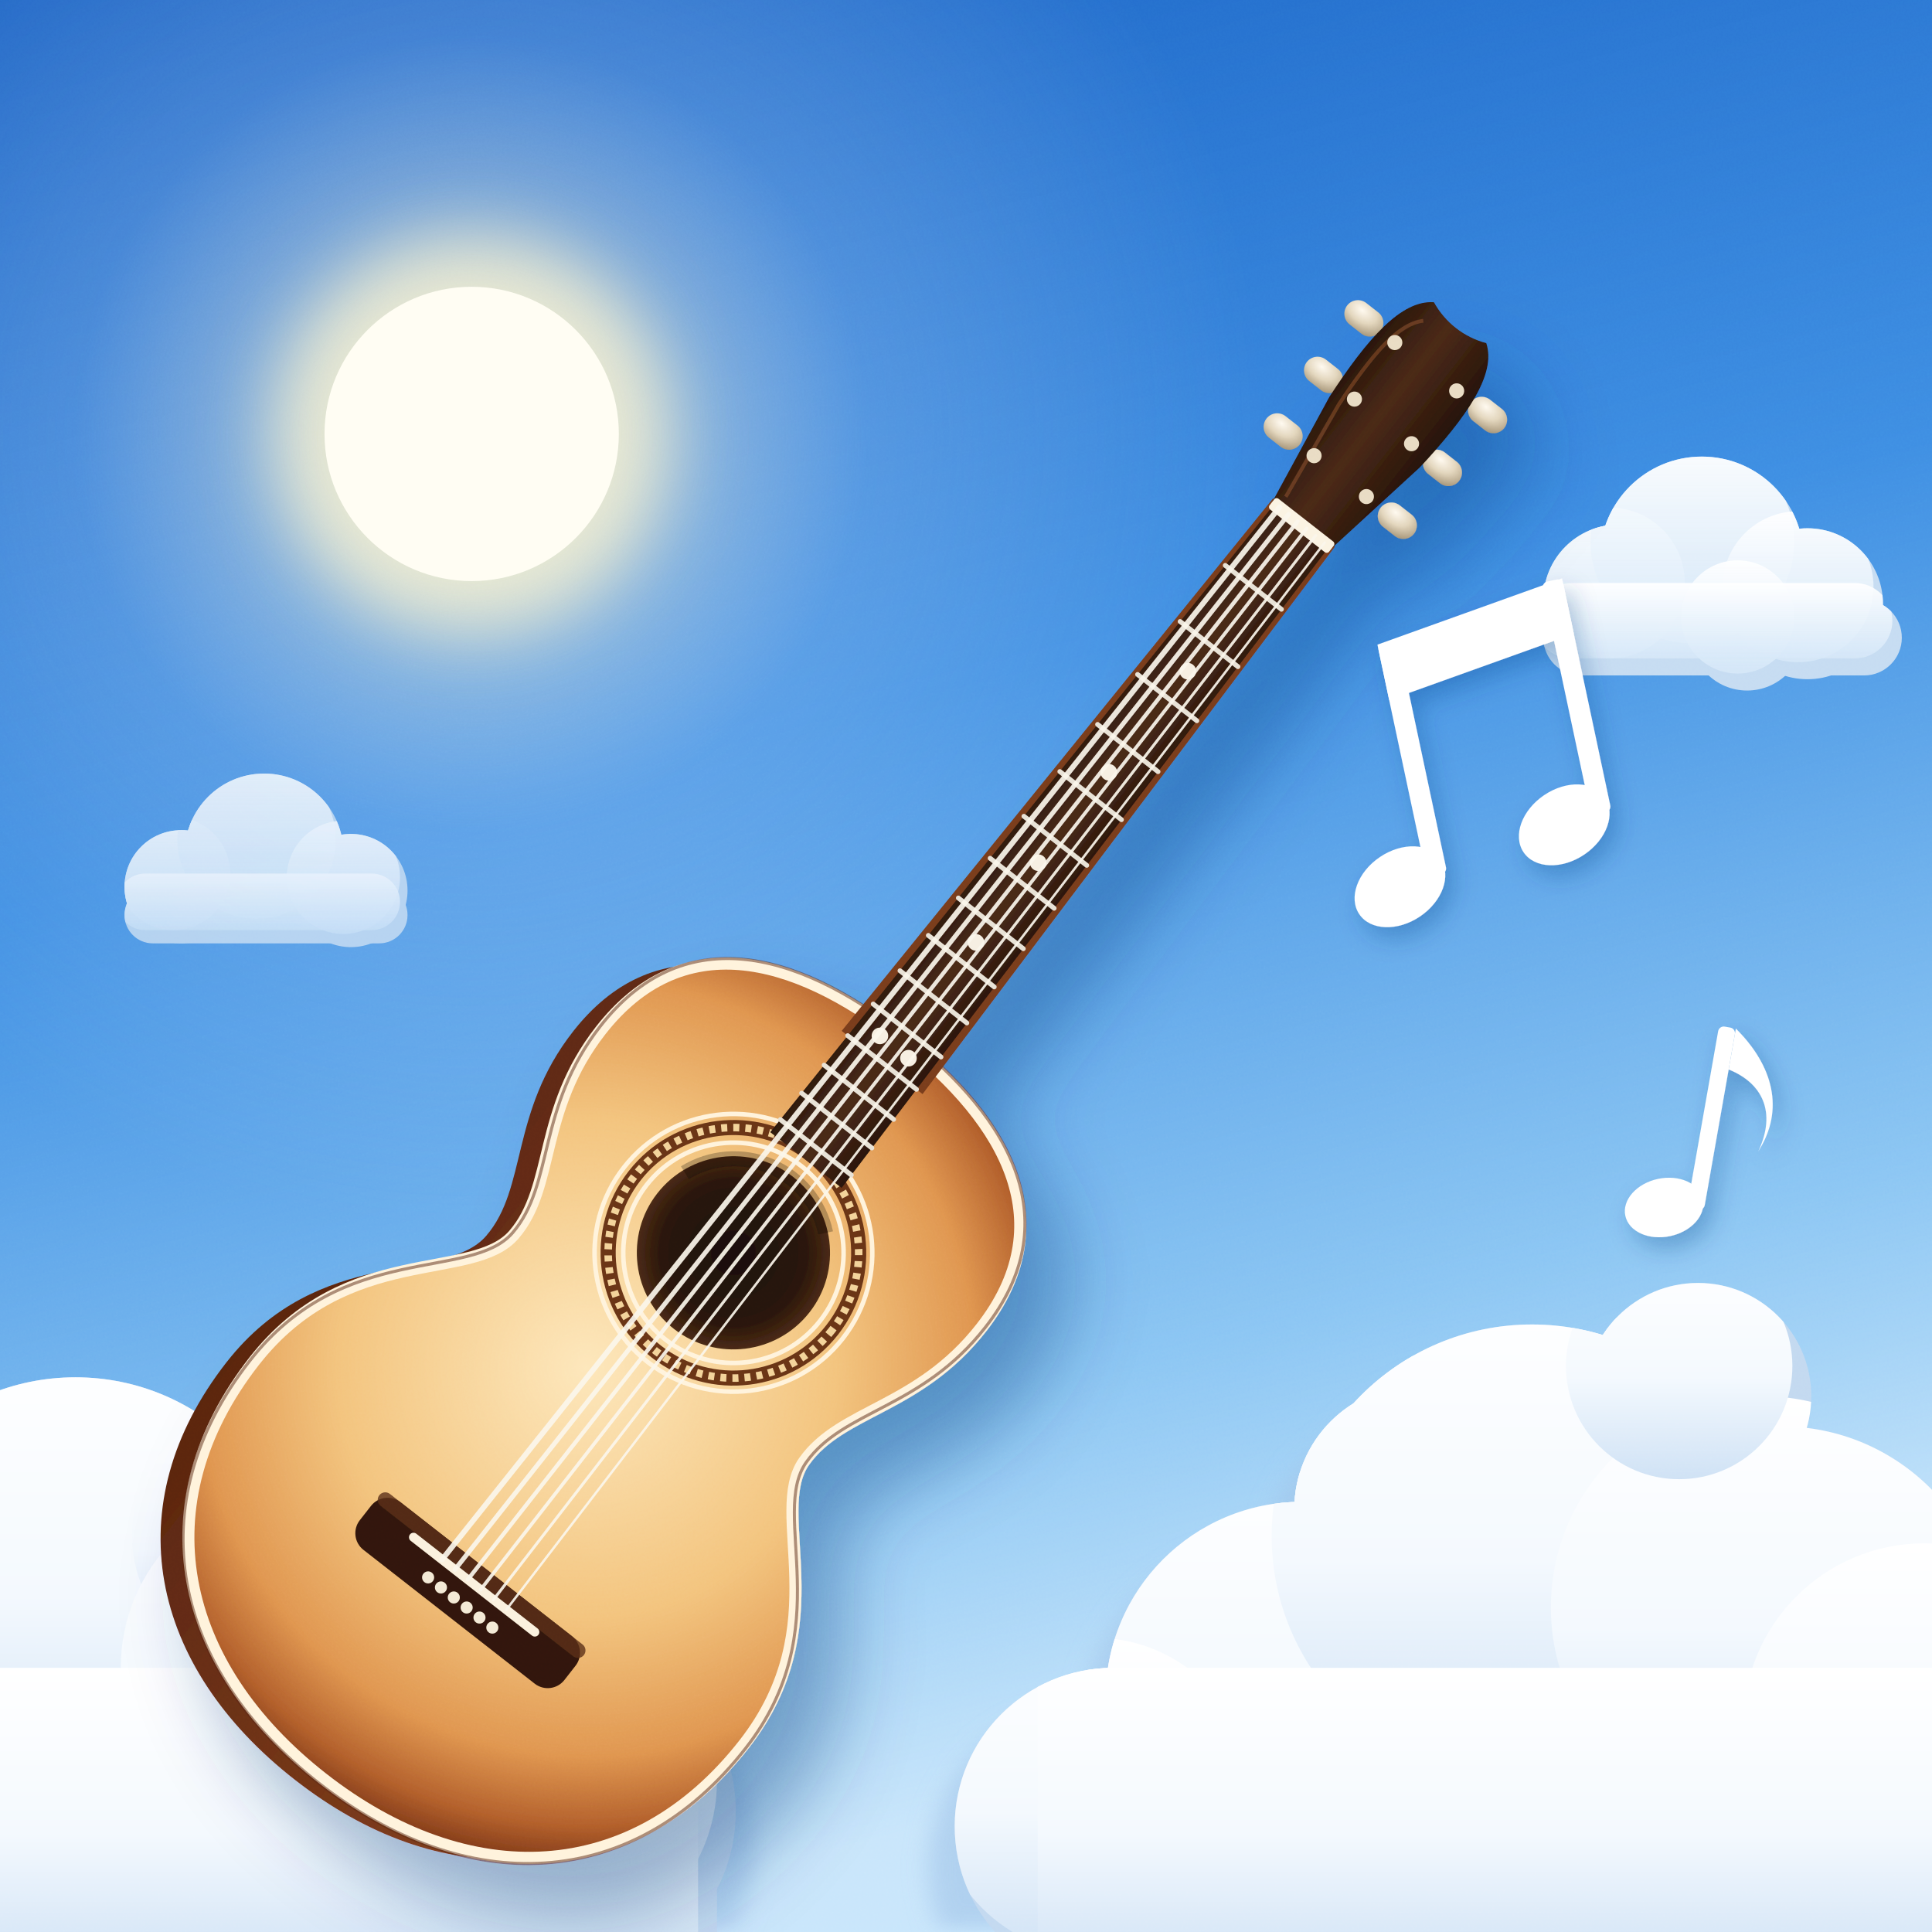
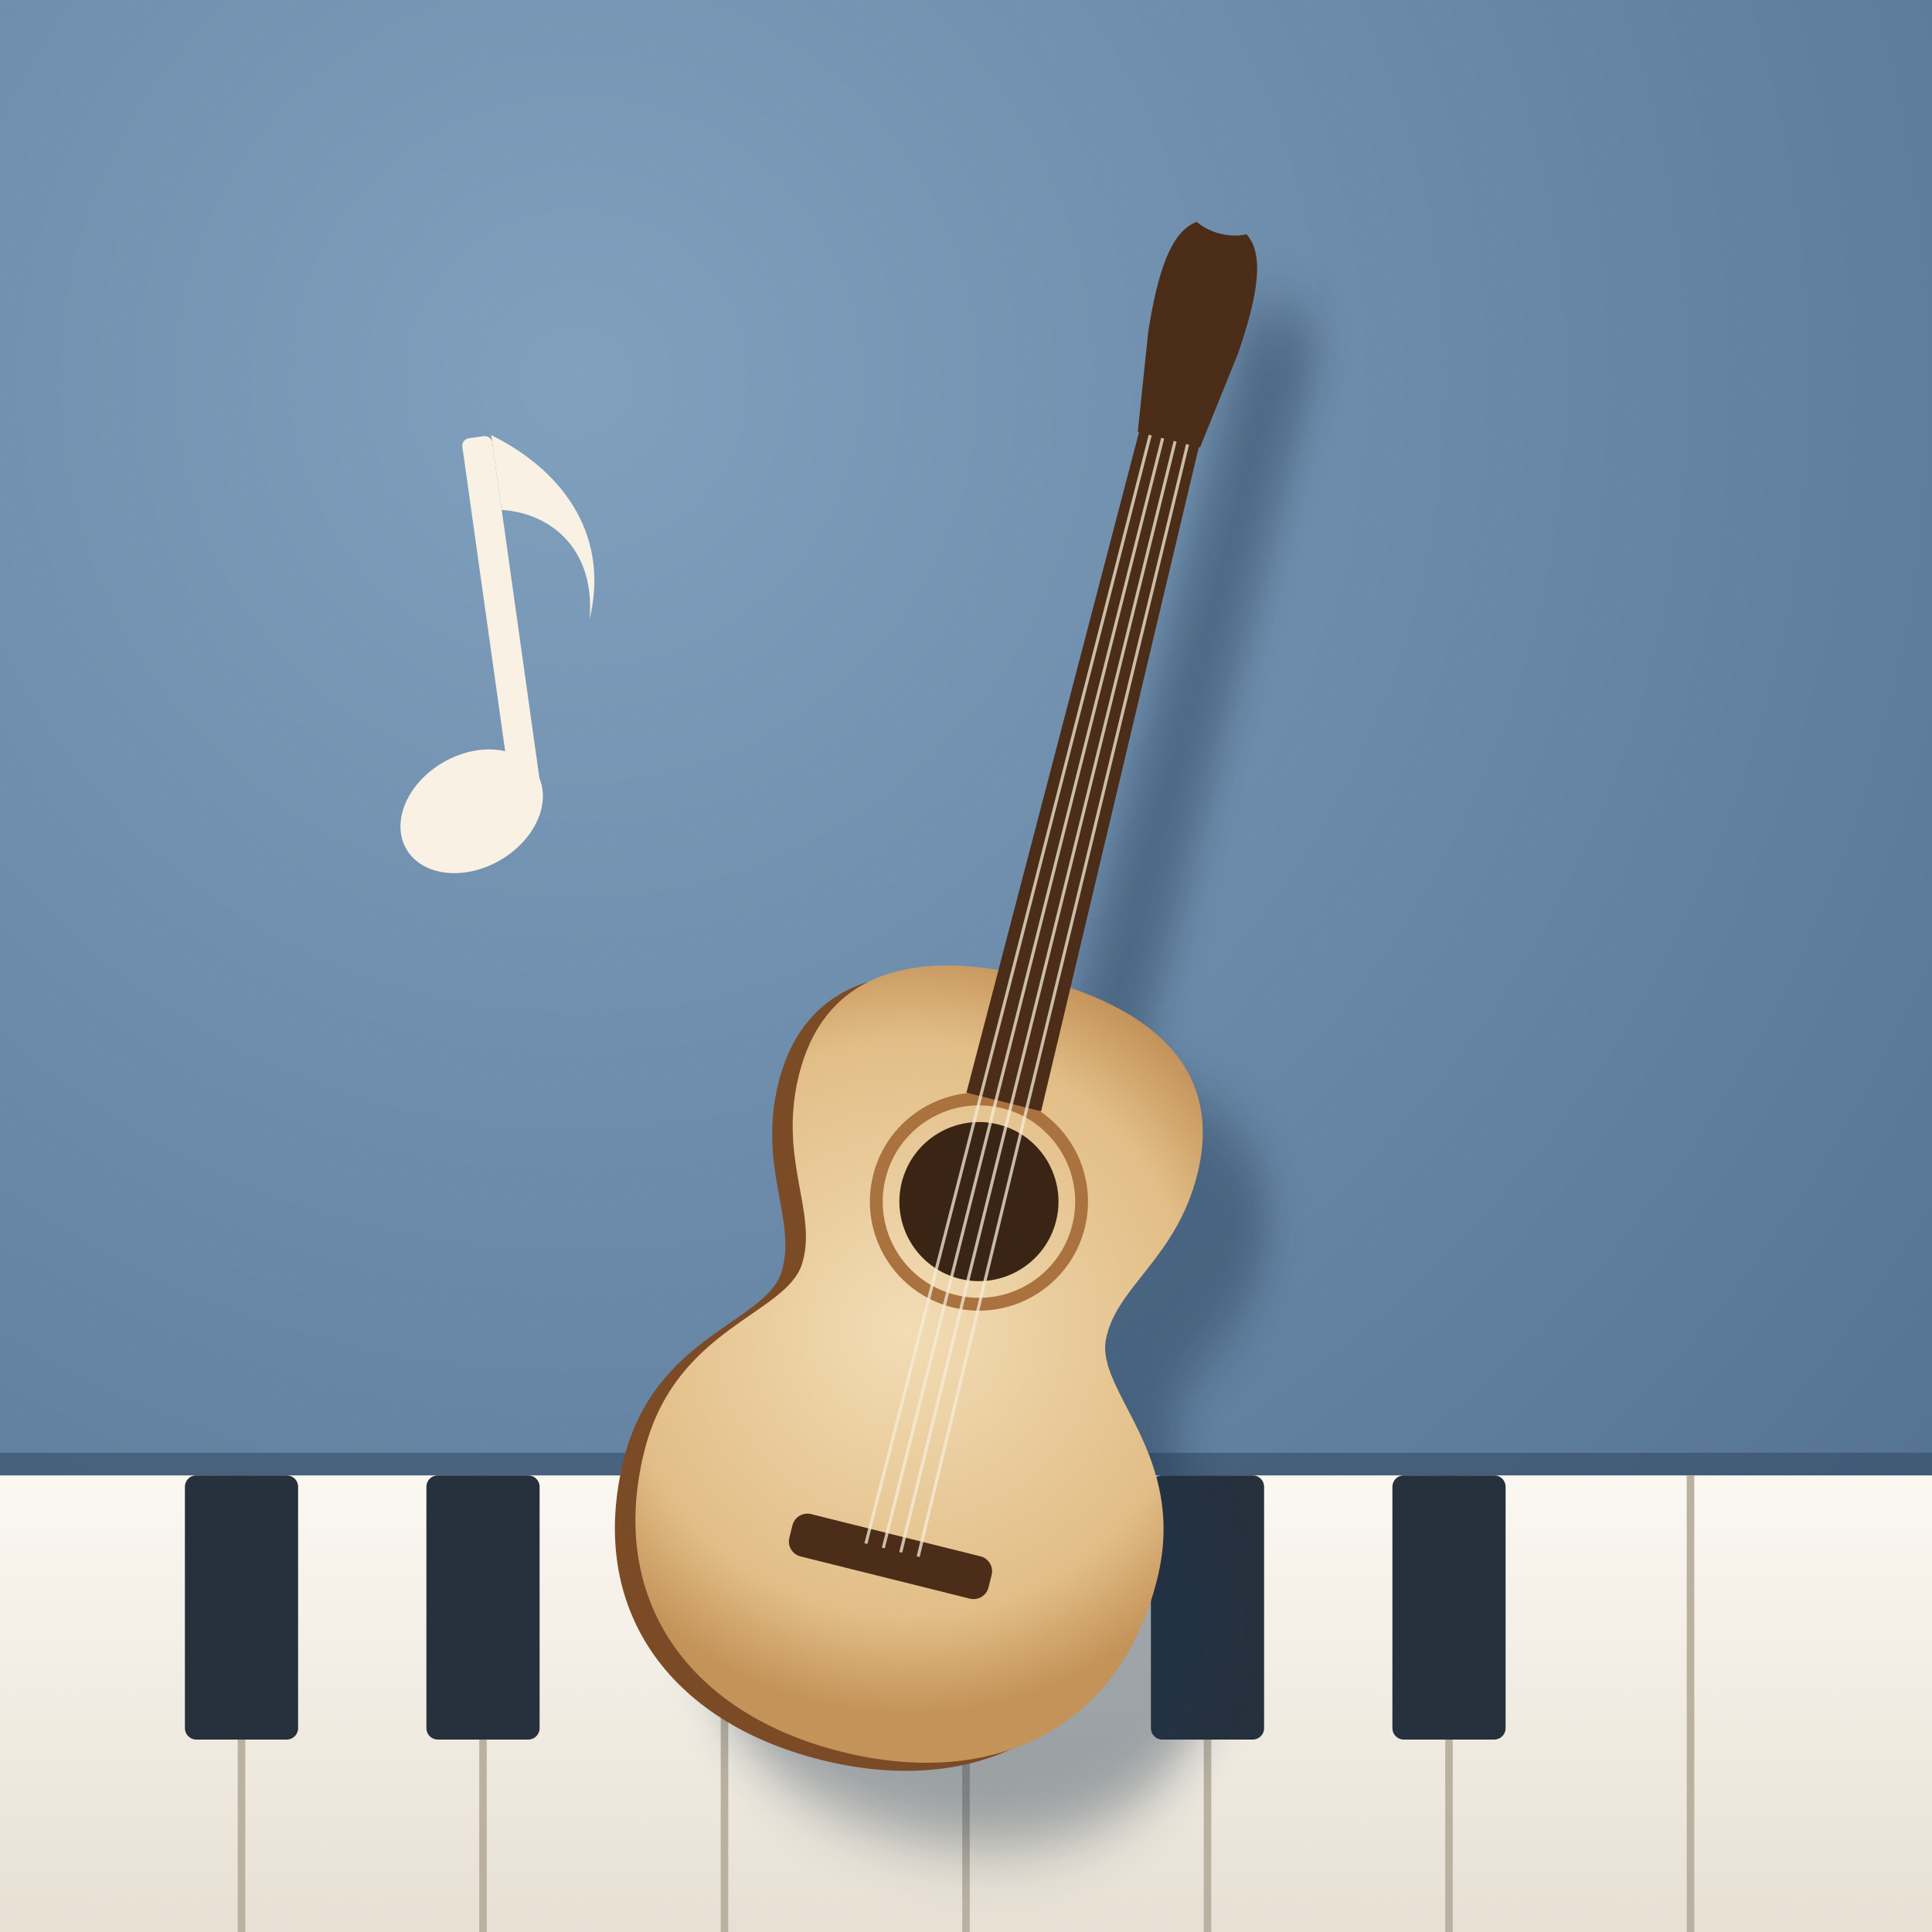
<svg xmlns="http://www.w3.org/2000/svg" viewBox="0 0 1024 1024" width="1024" height="1024">
  <defs>
-     <linearGradient id="sky" x1="0" y1="0" x2="0.25" y2="1">
-       <stop offset="0" stop-color="#1a62c4" />
-       <stop offset="0.45" stop-color="#3f8fe3" />
-       <stop offset="0.8" stop-color="#8cc6f3" />
-       <stop offset="1" stop-color="#c9e6fb" />
+     <radialGradient id="bg" cx="0.3" cy="0.2" r="1.1">
+       <stop offset="0" stop-color="#7f9fbd" />
+       <stop offset="1" stop-color="#4a6788" />
+     </radialGradient>
+     <radialGradient id="top" cx="-30" cy="0" r="300" gradientUnits="userSpaceOnUse">
+       <stop offset="0" stop-color="#f2dcb4" />
+       <stop offset="0.75" stop-color="#e2bd86" />
+       <stop offset="1" stop-color="#c39258" />
+     </radialGradient>
+     <linearGradient id="keys" x1="0" y1="0" x2="0" y2="1">
+       <stop offset="0" stop-color="#fbf8f2" />
+       <stop offset="1" stop-color="#e7e0d3" />
    </linearGradient>
-     <radialGradient id="sunGlow" cx="250" cy="230" r="420" gradientUnits="userSpaceOnUse">
-       <stop offset="0" stop-color="#fffbe8" stop-opacity="0.95" />
-       <stop offset="0.18" stop-color="#fff4d0" stop-opacity="0.55" />
-       <stop offset="0.5" stop-color="#e6f3ff" stop-opacity="0.18" />
-       <stop offset="1" stop-color="#e6f3ff" stop-opacity="0" />
-     </radialGradient>
-     <linearGradient id="cloudNear" x1="0" y1="0" x2="0" y2="1">
-       <stop offset="0" stop-color="#ffffff" />
-       <stop offset="0.55" stop-color="#f4f9fe" />
-       <stop offset="1" stop-color="#cfe2f5" />
-     </linearGradient>
-     <linearGradient id="cloudFar" x1="0" y1="0" x2="0" y2="1">
-       <stop offset="0" stop-color="#ffffff" stop-opacity="0.95" />
-       <stop offset="1" stop-color="#d7e9f9" stop-opacity="0.8" />
-     </linearGradient>
-     <radialGradient id="top" cx="-30" cy="10" r="330" gradientUnits="userSpaceOnUse">
-       <stop offset="0" stop-color="#fde7bb" />
-       <stop offset="0.5" stop-color="#f3c47e" />
-       <stop offset="0.78" stop-color="#e09650" />
-       <stop offset="0.92" stop-color="#b3602c" />
-       <stop offset="1" stop-color="#7e3818" />
-     </radialGradient>
-     <linearGradient id="side" x1="0" y1="0" x2="1" y2="0">
-       <stop offset="0" stop-color="#5a2610" />
-       <stop offset="1" stop-color="#8a4420" />
-     </linearGradient>
-     <radialGradient id="hole" cx="0" cy="-110" r="64" gradientUnits="userSpaceOnUse">
-       <stop offset="0" stop-color="#1b0f07" />
-       <stop offset="0.75" stop-color="#2a170b" />
-       <stop offset="1" stop-color="#4a2a15" />
-     </radialGradient>
-     <linearGradient id="board" x1="0" y1="0" x2="1" y2="0">
-       <stop offset="0" stop-color="#2e190e" />
-       <stop offset="0.5" stop-color="#4a2a18" />
-       <stop offset="1" stop-color="#2a160c" />
-     </linearGradient>
-     <linearGradient id="head" x1="0" y1="0" x2="1" y2="0">
-       <stop offset="0" stop-color="#2a170c" />
-       <stop offset="0.45" stop-color="#4b2a17" />
-       <stop offset="1" stop-color="#26140a" />
-     </linearGradient>
-     <radialGradient id="peg" cx="0.35" cy="0.3" r="0.8">
-       <stop offset="0" stop-color="#fffaf0" />
-       <stop offset="0.5" stop-color="#e3d6bd" />
-       <stop offset="1" stop-color="#a8977a" />
-     </radialGradient>
-     <radialGradient id="sheen" cx="-70" cy="-40" r="210" gradientUnits="userSpaceOnUse">
-       <stop offset="0" stop-color="#ffffff" stop-opacity="0.55" />
-       <stop offset="1" stop-color="#ffffff" stop-opacity="0" />
-     </radialGradient>
-     <path id="bodyShape" d="M0 -290 C 92 -290 160 -258 160 -172 C 160 -104 120 -72 122 -30 C 124 12 206 42 206 142 C 206 262 122 332 0 332 C -122 332 -206 262 -206 142 C -206 42 -124 12 -122 -30 C -120 -72 -160 -104 -160 -172 C -160 -258 -92 -290 0 -290 Z" />
-     <clipPath id="bodyClip" />
-     <g id="cf1">
-       <circle cx="858" cy="318" r="40" />
-       <circle cx="902" cy="296" r="54" />
-       <circle cx="958" cy="320" r="40" />
-       <circle cx="926" cy="336" r="30" />
-       <rect x="818" y="318" width="190" height="40" rx="20" />
-     </g>
-     <g id="cf2">
-       <circle cx="96" cy="470" r="30" />
-       <circle cx="140" cy="452" r="42" />
-       <circle cx="186" cy="472" r="30" />
-       <rect x="66" y="470" width="150" height="30" rx="15" />
-     </g>
-     <g id="cn1">
-       <circle cx="40" cy="850" r="120" />
-       <circle cx="150" cy="830" r="70" />
-       <circle cx="170" cy="900" r="96" />
-       <circle cx="300" cy="960" r="90" />
-       <rect x="-40" y="900" width="420" height="160" />
-     </g>
-     <g id="cn2">
-       <circle cx="690" cy="900" r="104" />
-       <circle cx="752" cy="800" r="66" />
-       <circle cx="812" cy="830" r="128" />
-       <circle cx="944" cy="868" r="112" />
-       <circle cx="900" cy="740" r="60" />
-       <circle cx="590" cy="968" r="84" />
-       <circle cx="1030" cy="930" r="96" />
-       <rect x="560" y="900" width="500" height="160" />
-     </g>
-     <clipPath id="cf1c">
-       <circle cx="858" cy="318" r="40" />
-       <circle cx="902" cy="296" r="54" />
-       <circle cx="958" cy="320" r="40" />
-       <circle cx="926" cy="336" r="30" />
-       <rect x="818" y="318" width="190" height="40" rx="20" />
-     </clipPath>
-     <clipPath id="cf2c">
-       <circle cx="96" cy="470" r="30" />
-       <circle cx="140" cy="452" r="42" />
-       <circle cx="186" cy="472" r="30" />
-       <rect x="66" y="470" width="150" height="30" rx="15" />
-     </clipPath>
-     <clipPath id="cn1c">
-       <circle cx="40" cy="850" r="120" />
-       <circle cx="150" cy="830" r="70" />
-       <circle cx="170" cy="900" r="96" />
-       <circle cx="300" cy="960" r="90" />
-       <rect x="-40" y="900" width="420" height="160" />
-     </clipPath>
-     <clipPath id="cn2c">
-       <circle cx="690" cy="900" r="104" />
-       <circle cx="752" cy="800" r="66" />
-       <circle cx="812" cy="830" r="128" />
-       <circle cx="944" cy="868" r="112" />
-       <circle cx="900" cy="740" r="60" />
-       <circle cx="590" cy="968" r="84" />
-       <circle cx="1030" cy="930" r="96" />
-       <rect x="560" y="900" width="500" height="160" />
-     </clipPath>
+     <path id="body" d="M0 -290 C 92 -290 160 -258 160 -172 C 160 -104 120 -72 122 -30 C 124 12 206 42 206 142 C 206 262 122 332 0 332 C -122 332 -206 262 -206 142 C -206 42 -124 12 -122 -30 C -120 -72 -160 -104 -160 -172 C -160 -258 -92 -290 0 -290 Z" />
    <filter id="shadow" x="-30%" y="-30%" width="160%" height="160%">
-       <feGaussianBlur in="SourceAlpha" stdDeviation="20" />
-       <feOffset dx="22" dy="30" result="b" />
-       <feFlood flood-color="#0a3a7a" flood-opacity="0.38" />
-       <feComposite in2="b" operator="in" />
-       <feMerge>
-         <feMergeNode />
-         <feMergeNode in="SourceGraphic" />
-       </feMerge>
-     </filter>
-     <filter id="sunBlur" x="-50%" y="-50%" width="200%" height="200%">
-       <feGaussianBlur stdDeviation="18" />
-     </filter>
-     <filter id="soft" x="-20%" y="-20%" width="140%" height="140%">
-       <feGaussianBlur stdDeviation="6" />
-     </filter>
-     <filter id="noteShadow" x="-50%" y="-50%" width="200%" height="200%">
-       <feDropShadow dx="4" dy="6" stdDeviation="6" flood-color="#0b3f86" flood-opacity="0.3" />
+       <feGaussianBlur stdDeviation="20" />
    </filter>
    <filter id="grain" x="0" y="0" width="100%" height="100%">
      <feTurbulence type="fractalNoise" baseFrequency="0.85" numOctaves="2" seed="7" />
      <feColorMatrix type="saturate" values="0" />
    </filter>
  </defs>
-   <rect width="1024" height="1024" fill="url(#sky)" />
-   <rect width="1024" height="1024" fill="url(#sunGlow)" />
-   <circle cx="250" cy="230" r="104" fill="#fff6d2" opacity="0.75" filter="url(#sunBlur)" />
-   <circle cx="250" cy="230" r="78" fill="#fffdf3" />
-   <use href="#cf1" fill="#c6dcf2" />
-   <g clip-path="url(#cf1c)">
-     <use href="#cf1" fill="url(#cloudFar)" transform="translate(-5 -9)" />
+   <rect width="1024" height="1024" fill="url(#bg)" />
+   <rect x="0" y="770" width="1024" height="16" fill="#2c3f58" opacity="0.5" />
+   <rect x="0" y="782" width="1024" height="242" fill="url(#keys)" />
+   <g stroke="#b9b0a0" stroke-width="4">
+     <line x1="128" y1="782" x2="128" y2="1024" />
+     <line x1="256" y1="782" x2="256" y2="1024" />
+     <line x1="384" y1="782" x2="384" y2="1024" />
+     <line x1="512" y1="782" x2="512" y2="1024" />
+     <line x1="640" y1="782" x2="640" y2="1024" />
+     <line x1="768" y1="782" x2="768" y2="1024" />
+     <line x1="896" y1="782" x2="896" y2="1024" />
  </g>
-   <g opacity="0.85">
-     <use href="#cf2" fill="#c6dcf2" />
-     <g clip-path="url(#cf2c)">
-       <use href="#cf2" fill="url(#cloudFar)" transform="translate(-4 -7)" />
+   <g fill="#26303d">
+     <rect x="98" y="782" width="60" height="140" rx="6" />
+     <rect x="226" y="782" width="60" height="140" rx="6" />
+     <rect x="482" y="782" width="60" height="140" rx="6" />
+     <rect x="610" y="782" width="60" height="140" rx="6" />
+     <rect x="738" y="782" width="60" height="140" rx="6" />
+   </g>
+   <g transform="translate(566 548) rotate(14) scale(0.68) translate(0 275)" opacity="0.4" filter="url(#shadow)">
+     <g transform="translate(30 30)">
+       <use href="#body" fill="#1d3049" />
+       <rect x="-30" y="-890" width="60" height="620" fill="#1d3049" />
    </g>
  </g>
-   <use href="#cn1" fill="#9fc2e8" opacity="0.55" transform="translate(10 18)" filter="url(#soft)" />
-   <use href="#cn1" fill="#c3d9f0" />
-   <g clip-path="url(#cn1c)">
-     <use href="#cn1" fill="url(#cloudNear)" transform="translate(-10 -16)" />
-   </g>
-   <g filter="url(#shadow)">
-     <g transform="translate(470 560) rotate(38) scale(0.8) translate(0 275)">
-       <use href="#bodyShape" fill="url(#side)" transform="translate(-14 12)" />
-       <use href="#bodyShape" fill="url(#top)" />
-       <g clip-path="url(#bodyClip)">
-         <g stroke="#b06a32" stroke-width="1.6" opacity="0.18">
-           <line x1="-150" y1="-300" x2="-150" y2="340" />
-           <line x1="-118" y1="-300" x2="-118" y2="340" />
-           <line x1="-92" y1="-300" x2="-92" y2="340" />
-           <line x1="-64" y1="-300" x2="-64" y2="340" />
-           <line x1="-40" y1="-300" x2="-40" y2="340" />
-           <line x1="-14" y1="-300" x2="-14" y2="340" />
-           <line x1="12" y1="-300" x2="12" y2="340" />
-           <line x1="40" y1="-300" x2="40" y2="340" />
-           <line x1="70" y1="-300" x2="70" y2="340" />
-           <line x1="98" y1="-300" x2="98" y2="340" />
-           <line x1="128" y1="-300" x2="128" y2="340" />
-           <line x1="160" y1="-300" x2="160" y2="340" />
-         </g>
-         <rect x="-220" y="-300" width="440" height="640" fill="url(#sheen)" />
-       </g>
-       <use href="#bodyShape" fill="none" stroke="#fff3dc" stroke-width="8" />
-       <use href="#bodyShape" fill="none" stroke="#5a2610" stroke-width="2" transform="scale(1.012)" opacity="0.5" />
-       <circle cx="0" cy="-110" r="92" fill="none" stroke="#fff3dc" stroke-width="3" />
-       <circle cx="0" cy="-110" r="83" fill="none" stroke="#6b3418" stroke-width="10" />
-       <circle cx="0" cy="-110" r="83" fill="none" stroke="#f3d39a" stroke-width="5" stroke-dasharray="4 4" />
-       <circle cx="0" cy="-110" r="73" fill="none" stroke="#fff3dc" stroke-width="3" />
-       <circle cx="0" cy="-110" r="64" fill="url(#hole)" />
-       <path d="M-58 -132 A 62 62 0 0 1 40 -158" fill="none" stroke="#000" stroke-width="10" opacity="0.25" />
-       <rect x="-86" y="156" width="172" height="40" rx="14" fill="#33190c" />
-       <rect x="-86" y="156" width="172" height="10" rx="5" fill="#5a3019" opacity="0.8" />
-       <rect x="-54" y="166" width="108" height="6" rx="3" fill="#fbf1de" />
-       <g fill="#f4ead6">
-         <circle cx="-27" cy="184" r="4" />
-         <circle cx="-16.2" cy="184" r="4" />
-         <circle cx="-5.4" cy="184" r="4" />
-         <circle cx="5.4" cy="184" r="4" />
-         <circle cx="16.2" cy="184" r="4" />
-         <circle cx="27" cy="184" r="4" />
-       </g>
-       <path d="M-26 -724 L 26 -724 L 34 -270 L -34 -270 Z" fill="#7a3d1c" />
-       <path d="M-23 -722 L 23 -722 L 30 -188 L -30 -188 Z" fill="url(#board)" />
-       <g stroke="#e8e2d6" stroke-width="3.2" stroke-linecap="round">
-         <line x1="-23.6" y1="-669.5" x2="23.6" y2="-669.5" />
-         <line x1="-24.3" y1="-621.8" x2="24.3" y2="-621.8" />
-         <line x1="-24.9" y1="-576.8" x2="24.9" y2="-576.8" />
-         <line x1="-25.4" y1="-534.4" x2="25.4" y2="-534.4" />
-         <line x1="-25.9" y1="-494.4" x2="25.9" y2="-494.4" />
-         <line x1="-26.4" y1="-456.4" x2="26.4" y2="-456.4" />
-         <line x1="-26.9" y1="-420.7" x2="26.9" y2="-420.7" />
-         <line x1="-27.3" y1="-387" x2="27.3" y2="-387" />
-         <line x1="-27.7" y1="-355.2" x2="27.7" y2="-355.2" />
-         <line x1="-28.1" y1="-325.2" x2="28.1" y2="-325.2" />
-         <line x1="-28.5" y1="-296.9" x2="28.5" y2="-296.9" />
-         <line x1="-28.9" y1="-270" x2="28.9" y2="-270" />
-         <line x1="-29.2" y1="-245" x2="29.2" y2="-245" />
-         <line x1="-29.5" y1="-221.2" x2="29.5" y2="-221.2" />
-         <line x1="-29.8" y1="-198.7" x2="29.8" y2="-198.7" />
-       </g>
-       <g fill="#f6efe2">
-         <circle cx="0" cy="-599" r="5.5" />
-         <circle cx="0" cy="-514" r="5.5" />
-         <circle cx="0" cy="-438" r="5.5" />
-         <circle cx="0" cy="-371" r="5.5" />
-         <circle cx="-12" cy="-283" r="5.5" />
-         <circle cx="12" cy="-283" r="5.5" />
-       </g>
-       <g fill="url(#peg)">
-         <rect x="-62" y="-772" width="28" height="18" rx="9" />
-         <rect x="34" y="-772" width="28" height="18" rx="9" />
-         <rect x="-64" y="-818" width="28" height="18" rx="9" />
-         <rect x="36" y="-818" width="28" height="18" rx="9" />
-         <rect x="-66" y="-864" width="28" height="18" rx="9" />
-         <rect x="38" y="-864" width="28" height="18" rx="9" />
-       </g>
-       <path d="M-25 -722 L -38 -800 C -42 -846 -40 -880 -22 -892 C -8 -886 8 -886 22 -892 C 40 -880 42 -846 38 -800 L 25 -722 Z" fill="url(#head)" />
-       <path d="M-20 -730 L -30 -800 C -33 -840 -32 -866 -20 -878" fill="none" stroke="#7a4626" stroke-width="2.5" opacity="0.7" />
-       <g fill="#e9dcc4">
-         <circle cx="-22" cy="-763" r="5" />
-         <circle cx="22" cy="-763" r="5" />
-         <circle cx="-24" cy="-809" r="5" />
-         <circle cx="24" cy="-809" r="5" />
-         <circle cx="-26" cy="-855" r="5" />
-         <circle cx="26" cy="-855" r="5" />
-       </g>
-       <rect x="-25" y="-726" width="50" height="9" rx="2" fill="#fbf3e2" />
-       <g stroke="#fbf6ec" stroke-linecap="round" opacity="0.92">
-         <line x1="-19" y1="-722" x2="-27" y2="169" stroke-width="3.6" />
-         <line x1="-11.4" y1="-722" x2="-16.2" y2="169" stroke-width="3.1" />
-         <line x1="-3.8" y1="-722" x2="-5.4" y2="169" stroke-width="2.7" />
-         <line x1="3.8" y1="-722" x2="5.4" y2="169" stroke-width="2.3" />
-         <line x1="11.4" y1="-722" x2="16.2" y2="169" stroke-width="1.9" />
-         <line x1="19" y1="-722" x2="27" y2="169" stroke-width="1.6" />
-       </g>
+   <g transform="translate(546 528) rotate(14) scale(0.68) translate(0 275)">
+     <use href="#body" fill="#7a4a26" transform="translate(-14 10)" />
+     <use href="#body" fill="url(#top)" />
+     <circle cx="0" cy="-110" r="80" fill="none" stroke="#a9713e" stroke-width="10" />
+     <circle cx="0" cy="-110" r="62" fill="#3a2414" />
+     <rect x="-80" y="158" width="160" height="34" rx="12" fill="#4a2c18" />
+     <path d="M-24 -724 L 24 -724 L 30 -190 L -30 -190 Z" fill="#4a2c18" />
+     <path d="M-25 -722 L -36 -800 C -40 -846 -38 -880 -20 -892 C -8 -886 8 -886 20 -892 C 38 -880 40 -846 36 -800 L 25 -722 Z" fill="#4a2c18" />
+     <g stroke="#f6ecd8" stroke-width="2.4" opacity="0.75">
+       <line x1="-15" y1="-722" x2="-21" y2="170" />
+       <line x1="-5" y1="-722" x2="-7" y2="170" />
+       <line x1="5" y1="-722" x2="7" y2="170" />
+       <line x1="15" y1="-722" x2="21" y2="170" />
    </g>
  </g>
-   <use href="#cn2" fill="#9fc2e8" opacity="0.6" transform="translate(-14 22)" filter="url(#soft)" />
-   <use href="#cn2" fill="#c3d9f0" />
-   <g clip-path="url(#cn2c)">
-     <use href="#cn2" fill="url(#cloudNear)" transform="translate(-10 -16)" />
+   <g fill="#f8f1e4" transform="translate(250 430) rotate(-8)">
+     <ellipse cx="0" cy="0" rx="40" ry="30" transform="rotate(-22)" />
+     <rect x="22" y="-196" width="16" height="194" rx="4" />
+     <path d="M38 -196 C 76 -170 92 -132 76 -92 C 84 -126 66 -150 38 -156 Z" />
  </g>
-   <g fill="#ffffff" filter="url(#noteShadow)">
-     <g transform="translate(742 470) rotate(-12)">
-       <ellipse cx="0" cy="0" rx="26" ry="19" transform="rotate(-22)" />
-       <ellipse cx="92" cy="-14" rx="26" ry="19" transform="rotate(-22 92 -14)" />
-       <rect x="15" y="-128" width="11" height="126" rx="3" />
-       <rect x="107" y="-142" width="11" height="126" rx="3" />
-       <path d="M15 -128 L 118 -142 L 118 -112 L 15 -98 Z" />
-     </g>
-     <g transform="translate(882 640) rotate(10)">
-       <ellipse cx="0" cy="0" rx="21" ry="15.5" transform="rotate(-22)" />
-       <rect x="12" y="-100" width="9" height="98" rx="3" />
-       <path d="M21 -100 C 44 -84 54 -62 44 -38 C 50 -60 40 -74 21 -78 Z" />
-     </g>
-   </g>
-   <rect width="1024" height="1024" filter="url(#grain)" opacity="0.06" style="mix-blend-mode:overlay" />
+   <rect width="1024" height="1024" filter="url(#grain)" opacity="0.05" style="mix-blend-mode:overlay" />
</svg>
